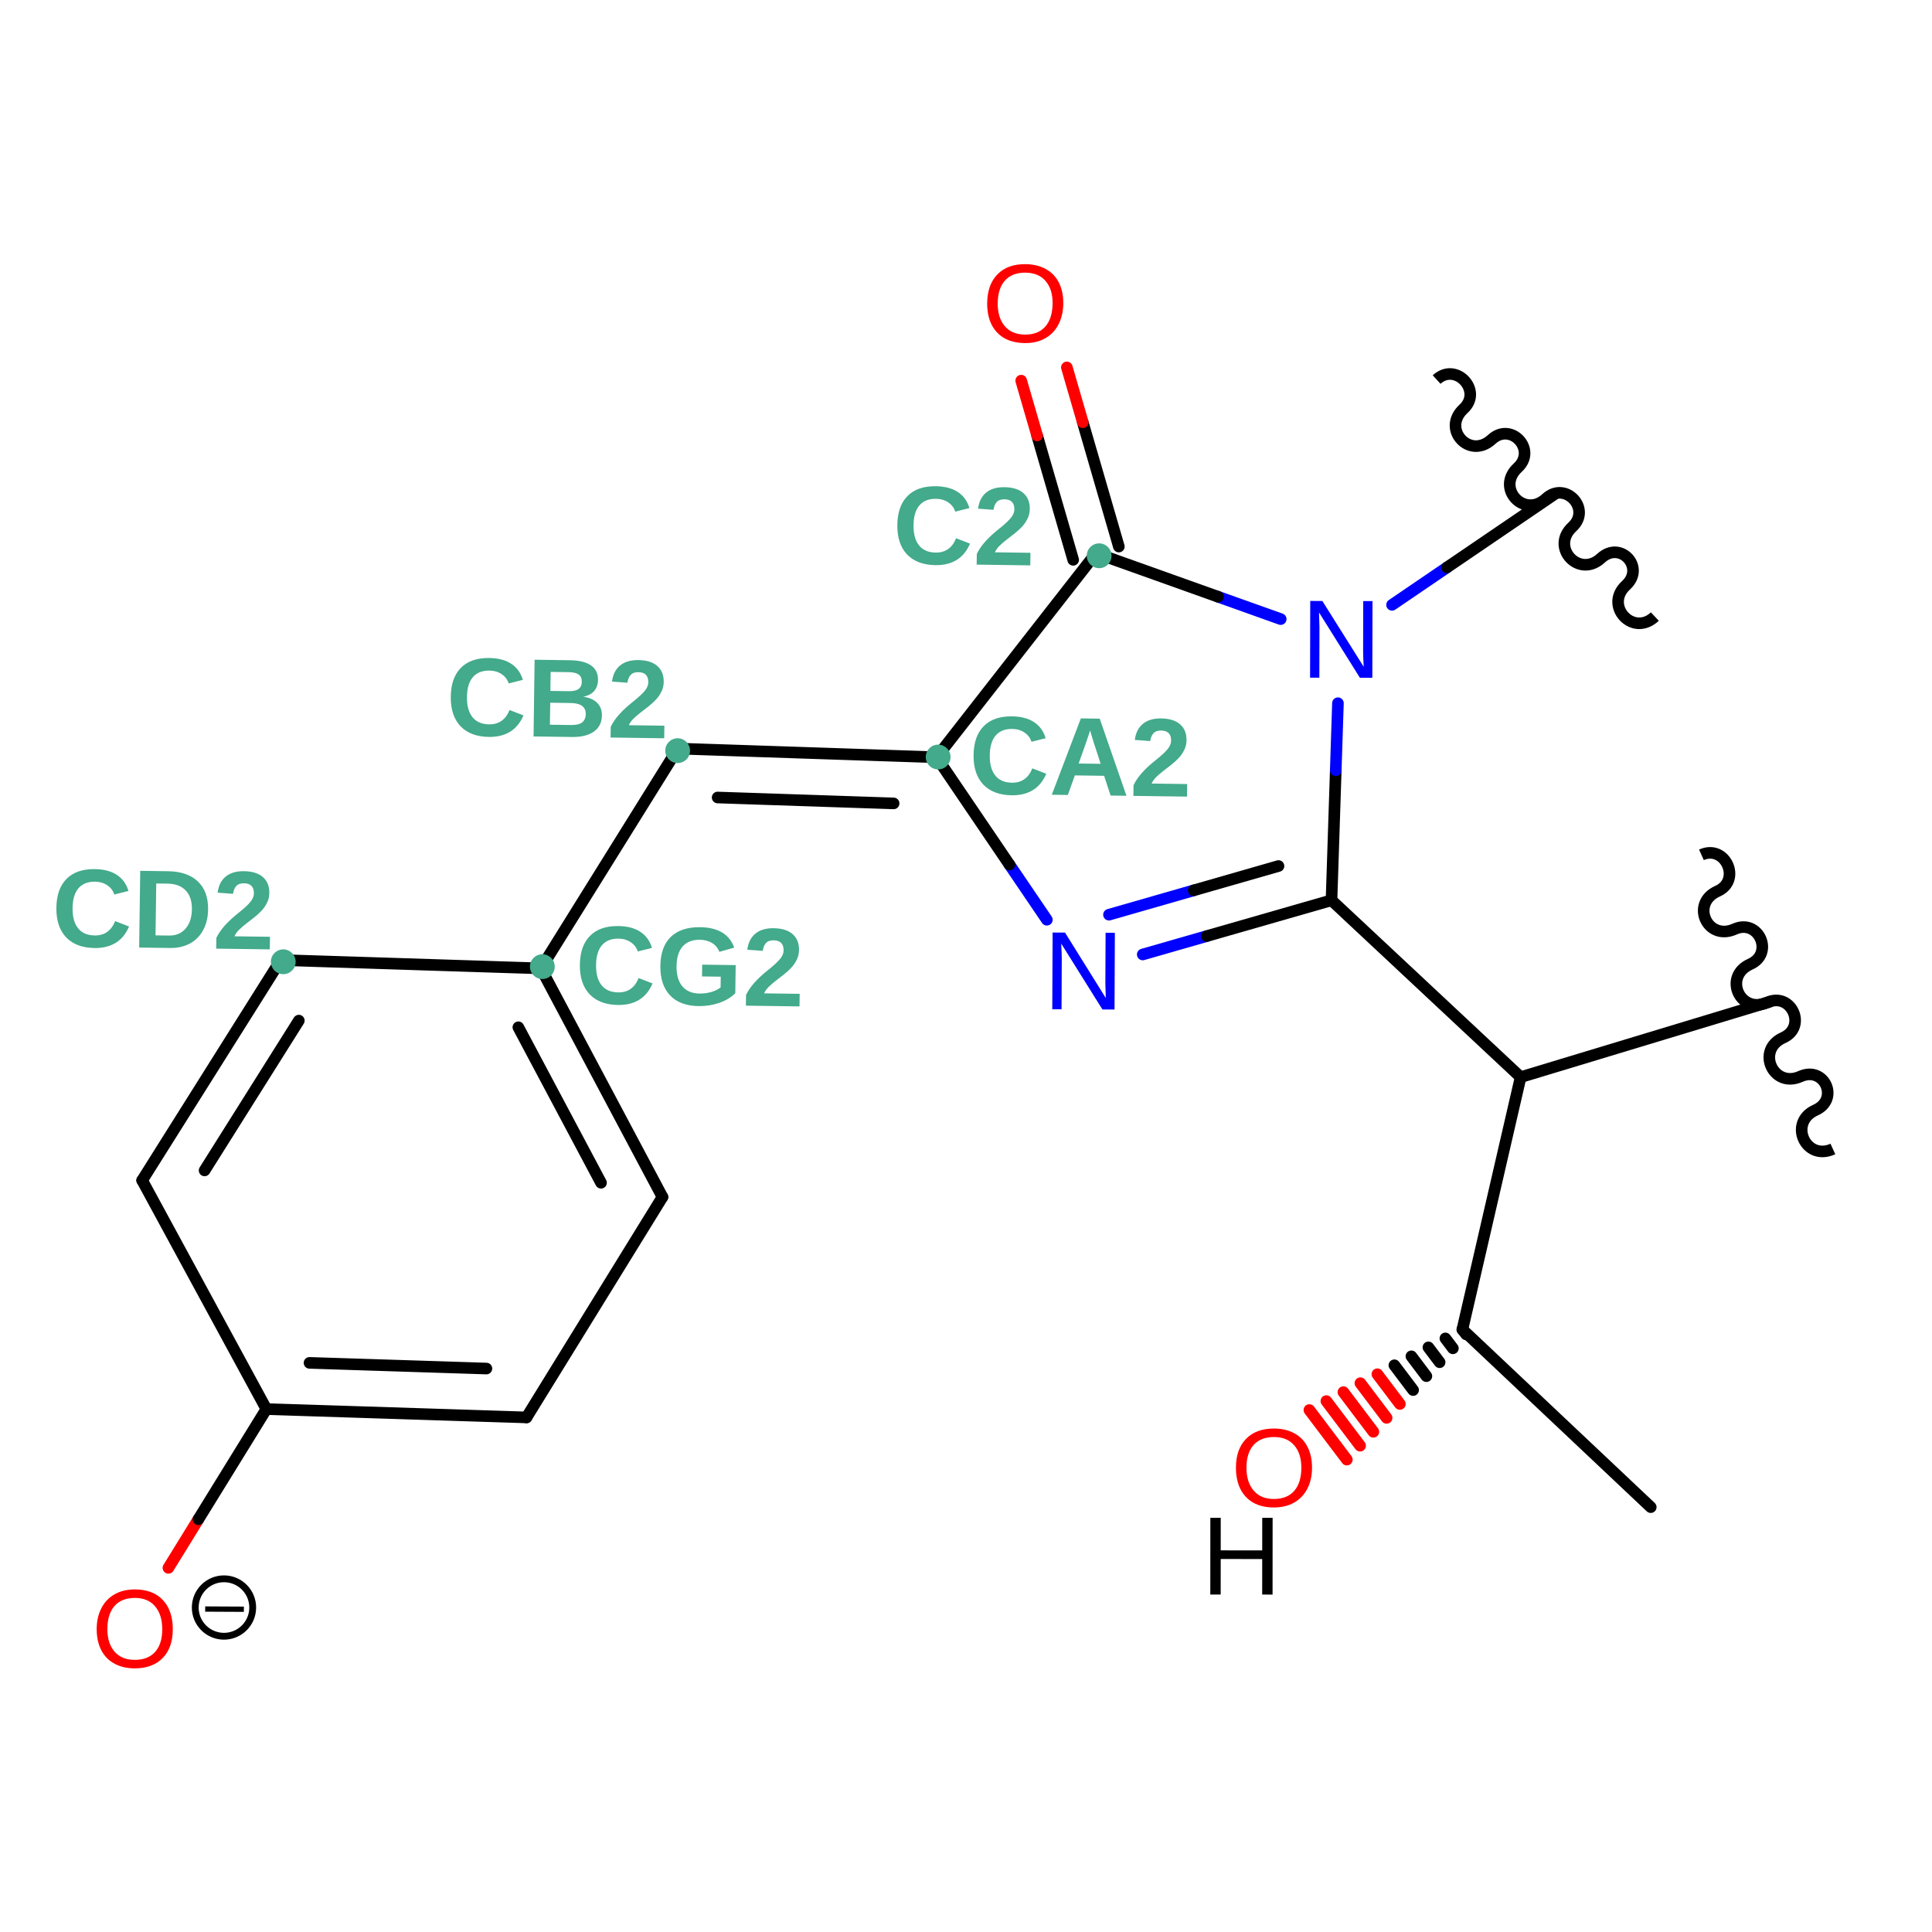
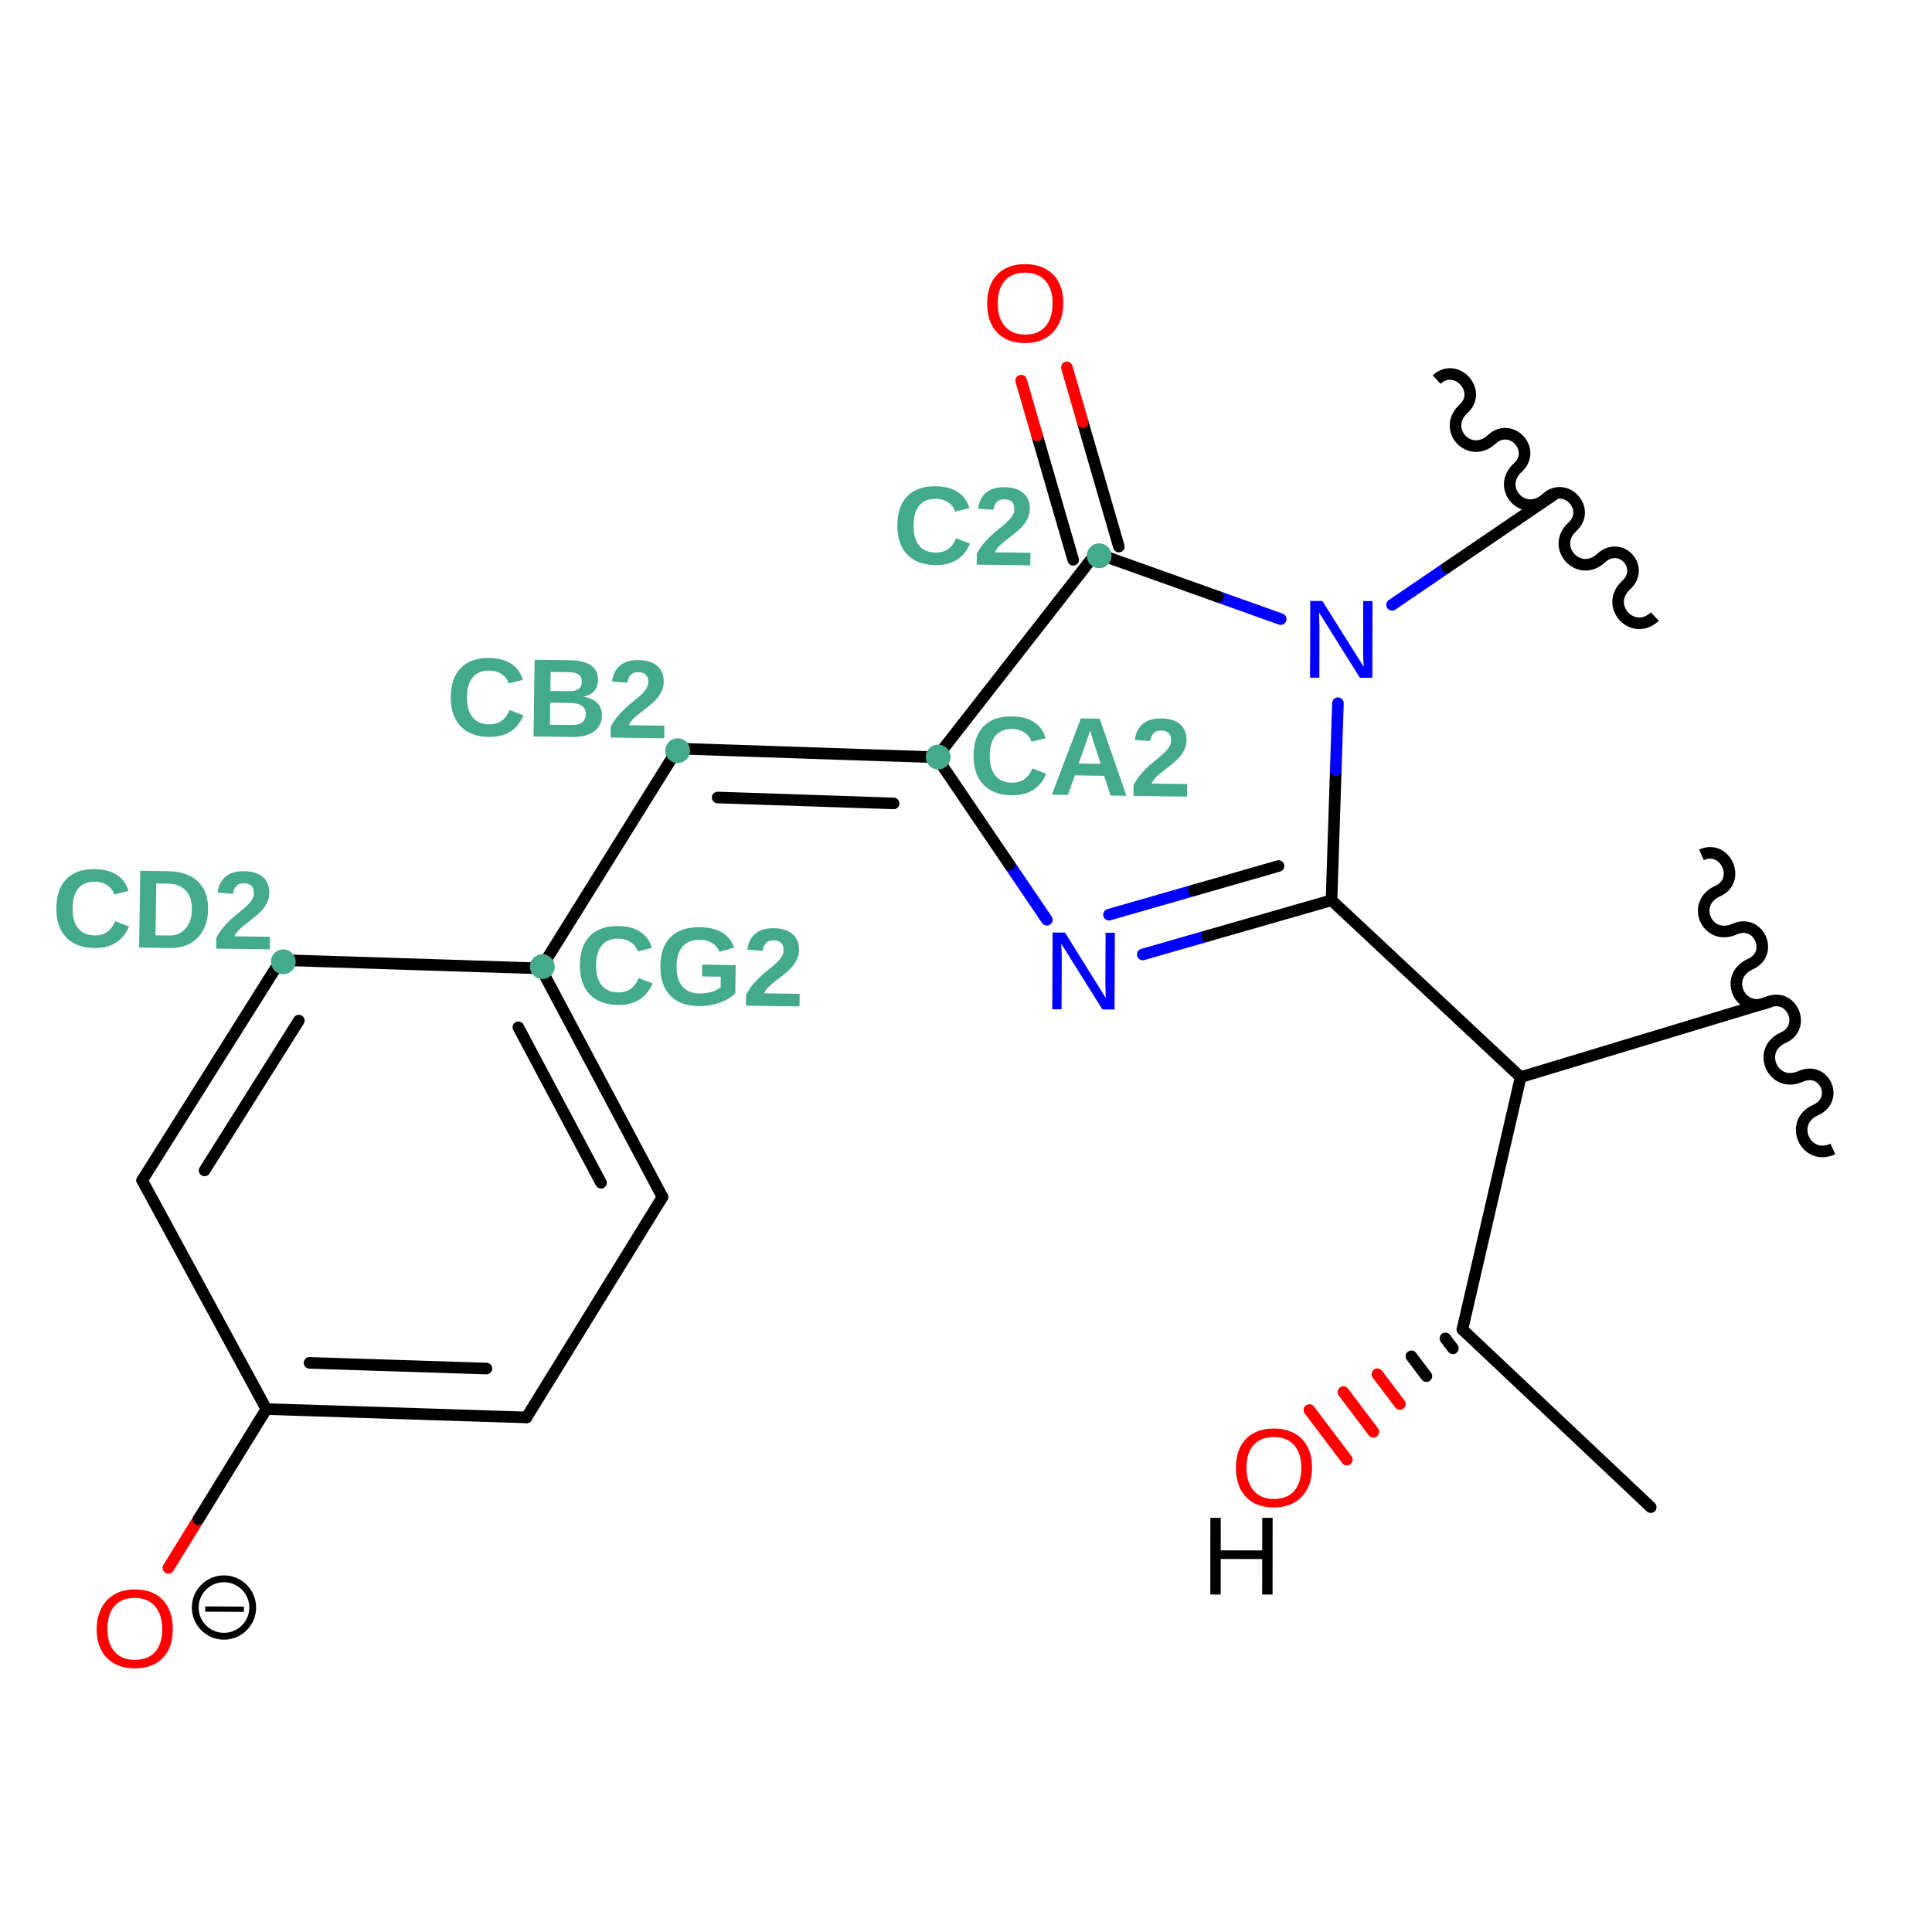
<svg xmlns="http://www.w3.org/2000/svg" version="1.1" id="svg2" width="2in" height="2in" viewBox="0 0 192 192">
  <defs id="defs6">
    <marker style="overflow:visible" id="Arrow2Mend" refX="0" refY="0" orient="auto">
      <path transform="scale(-0.6)" d="M 8.719,4.034 -2.207,0.016 8.719,-4.002 c -1.745,2.372 -1.735,5.617 -6e-7,8.035 z" style="fill:context-stroke;fill-rule:evenodd;stroke:context-stroke;stroke-width:0.625;stroke-linejoin:round" id="path6687" />
    </marker>
    <marker style="overflow:visible" id="Arrow2Lend" refX="0" refY="0" orient="auto">
      <path transform="matrix(-1.1,0,0,-1.1,-1.1,0)" d="M 8.719,4.034 -2.207,0.016 8.719,-4.002 c -1.745,2.372 -1.735,5.617 -6e-7,8.035 z" style="fill:context-stroke;fill-rule:evenodd;stroke:context-stroke;stroke-width:0.625;stroke-linejoin:round" id="path6681" />
    </marker>
    <marker style="overflow:visible" id="Arrow2Mend-5" refX="0" refY="0" orient="auto">
      <path transform="scale(-0.6)" d="M 8.719,4.034 -2.207,0.016 8.719,-4.002 c -1.745,2.372 -1.735,5.617 -6e-7,8.035 z" style="fill:context-stroke;fill-rule:evenodd;stroke:context-stroke;stroke-width:0.625;stroke-linejoin:round" id="path6687-6" />
    </marker>
  </defs>
  <g id="layer2">
    <g id="g1481" transform="matrix(-0.5250517,-0.00273024,-0.00273024,0.5250517,290.7923,94.20739)">
      <circle style="opacity:1;fill:none;stroke:#000000;stroke-width:1.292;stroke-linecap:round;stroke-linejoin:round;stroke-miterlimit:4;stroke-dasharray:none" id="path294" cx="510.779" cy="127.495" r="5.437" />
      <path style="fill:none;stroke:#000000;stroke-width:1px;stroke-linecap:butt;stroke-linejoin:miter;stroke-opacity:1" d="m 507.013,127.799 h 7.319" id="path1397" />
    </g>
    <line x1="164.05" y1="149.778" x2="145.331" y2="132.12" stroke="#000000" stroke-width="1.217" stroke-linejoin="round" stroke-linecap="round" id="line1740" style="stroke:#000000;stroke-width:1.152;stroke-miterlimit:4;stroke-dasharray:none;stroke-opacity:1" />
    <line x1="145.331" y1="132.12" x2="151.119" y2="107.045" stroke="#000000" stroke-width="1.217" stroke-linejoin="round" stroke-linecap="round" id="line1742" style="stroke:#000000;stroke-width:1.152;stroke-miterlimit:4;stroke-dasharray:none;stroke-opacity:1" />
    <line x1="151.119" y1="107.045" x2="175.878" y2="99.552" stroke="#000000" stroke-width="1.217" stroke-linejoin="round" stroke-linecap="round" id="line1744" style="stroke:#000000;stroke-width:1.152;stroke-miterlimit:4;stroke-dasharray:none;stroke-opacity:1" />
    <line x1="151.119" y1="107.045" x2="132.324" y2="89.468" stroke="#000000" stroke-width="1.217" stroke-linejoin="round" stroke-linecap="round" id="line1746" style="stroke:#000000;stroke-width:1.152;stroke-miterlimit:4;stroke-dasharray:none;stroke-opacity:1" />
    <path style="fill:none;stroke:#000000;stroke-width:1.152;stroke-linecap:butt;stroke-linejoin:miter;stroke-miterlimit:4;stroke-dasharray:none;stroke-opacity:1" d="m 169.087,84.952 c 2.393,-1.069 4.004,2.537 1.611,3.607 -2.728,1.219 -1.041,4.994 1.687,3.775 2.393,-1.069 3.949,2.415 1.557,3.484 -2.728,1.219 -1.028,5.022 1.7,3.803 2.393,-1.069 3.959,2.437 1.567,3.506 -2.728,1.219 -1.007,5.069 1.721,3.851 2.393,-1.069 3.887,2.275 1.494,3.344 -2.728,1.219 -1.003,5.11 1.726,3.863" id="path5251-5-6" />
    <path style="fill:none;stroke:#000000;stroke-width:1.152;stroke-linecap:butt;stroke-linejoin:miter;stroke-miterlimit:4;stroke-dasharray:none;stroke-opacity:1" d="m 142.77,37.72 c 1.928,-1.775 4.604,1.131 2.676,2.906 -2.198,2.024 0.602,5.065 2.8,3.042 1.928,-1.775 4.513,1.032 2.585,2.807 -2.198,2.024 0.624,5.088 2.822,3.065 1.928,-1.775 4.529,1.05 2.601,2.825 -2.198,2.024 0.659,5.126 2.857,3.103 1.928,-1.775 4.409,0.919 2.481,2.694 -2.198,2.024 0.675,5.163 2.865,3.112" id="path5251-5-6-4" />
    <line x1="19.716" y1="150.982" x2="16.737" y2="155.811" stroke="#ff0000" stroke-width="1.217" stroke-linejoin="round" stroke-linecap="round" id="line50-3" style="stroke-width:1.152;stroke-miterlimit:4;stroke-dasharray:none" />
    <line x1="19.716" y1="150.982" x2="26.471" y2="140.032" stroke="#000000" stroke-width="1.217" stroke-linejoin="round" stroke-linecap="round" id="line52-6" style="stroke:#000000;stroke-width:1.152;stroke-miterlimit:4;stroke-dasharray:none;stroke-opacity:1" />
    <line x1="52.324" y1="140.861" x2="26.471" y2="140.032" stroke="#000000" stroke-width="1.217" stroke-linejoin="round" stroke-linecap="round" id="line54-7" style="stroke:#000000;stroke-width:1.152;stroke-miterlimit:4;stroke-dasharray:none;stroke-opacity:1" />
    <line x1="48.34" y1="136.005" x2="30.758" y2="135.44" stroke="#000000" stroke-width="1.217" stroke-linejoin="round" stroke-linecap="round" id="line56-5" style="stroke:#000000;stroke-width:1.152;stroke-miterlimit:4;stroke-dasharray:none;stroke-opacity:1" />
    <line x1="52.324" y1="140.861" x2="65.835" y2="118.959" stroke="#000000" stroke-width="1.217" stroke-linejoin="round" stroke-linecap="round" id="line58-3" style="stroke:#000000;stroke-width:1.152;stroke-miterlimit:4;stroke-dasharray:none;stroke-opacity:1" />
    <line x1="26.471" y1="140.032" x2="14.127" y2="117.301" stroke="#000000" stroke-width="1.217" stroke-linejoin="round" stroke-linecap="round" id="line62-6" style="stroke:#000000;stroke-width:1.152;stroke-miterlimit:4;stroke-dasharray:none;stroke-opacity:1" />
    <line x1="65.835" y1="118.959" x2="53.755" y2="96.237" stroke="#000000" stroke-width="1.217" stroke-linejoin="round" stroke-linecap="round" id="line64-2" style="stroke:#000000;stroke-width:1.152;stroke-miterlimit:4;stroke-dasharray:none;stroke-opacity:1" />
    <line x1="59.729" y1="117.541" x2="51.514" y2="102.09" stroke="#000000" stroke-width="1.217" stroke-linejoin="round" stroke-linecap="round" id="line66-9" style="stroke:#000000;stroke-width:1.152;stroke-miterlimit:4;stroke-dasharray:none;stroke-opacity:1" />
    <line x1="119.936" y1="93.025" x2="113.564" y2="94.855" stroke="#0000ff" stroke-width="1.217" stroke-linejoin="round" stroke-linecap="round" id="line68-1" style="stroke-width:1.152;stroke-miterlimit:4;stroke-dasharray:none" />
    <line x1="119.936" y1="93.025" x2="132.324" y2="89.468" stroke="#000000" stroke-width="1.217" stroke-linejoin="round" stroke-linecap="round" id="line70-2" style="stroke:#000000;stroke-width:1.152;stroke-miterlimit:4;stroke-dasharray:none;stroke-opacity:1" />
    <line x1="118.633" y1="88.483" x2="110.209" y2="90.902" stroke="#0000ff" stroke-width="1.217" stroke-linejoin="round" stroke-linecap="round" id="line72-7" style="stroke-width:1.152;stroke-miterlimit:4;stroke-dasharray:none" />
    <line x1="118.633" y1="88.483" x2="127.056" y2="86.064" stroke="#000000" stroke-width="1.217" stroke-linejoin="round" stroke-linecap="round" id="line74-0" style="stroke:#000000;stroke-width:1.152;stroke-miterlimit:4;stroke-dasharray:none;stroke-opacity:1" />
    <line x1="100.315" y1="85.919" x2="104.036" y2="91.404" stroke="#0000ff" stroke-width="1.217" stroke-linejoin="round" stroke-linecap="round" id="line76-9" style="stroke-width:1.152;stroke-miterlimit:4;stroke-dasharray:none" />
    <line x1="100.315" y1="85.919" x2="93.08" y2="75.256" stroke="#000000" stroke-width="1.217" stroke-linejoin="round" stroke-linecap="round" id="line78-3" style="stroke:#000000;stroke-width:1.152;stroke-miterlimit:4;stroke-dasharray:none;stroke-opacity:1" />
    <line x1="132.746" y1="76.549" x2="132.324" y2="89.468" stroke="#000000" stroke-width="1.217" stroke-linejoin="round" stroke-linecap="round" id="line80-6" style="stroke:#000000;stroke-width:1.152;stroke-miterlimit:4;stroke-dasharray:none;stroke-opacity:1" />
    <line x1="132.746" y1="76.549" x2="132.963" y2="69.884" stroke="#0000ff" stroke-width="1.217" stroke-linejoin="round" stroke-linecap="round" id="line82-0" style="stroke-width:1.152;stroke-miterlimit:4;stroke-dasharray:none" />
    <line x1="14.127" y1="117.301" x2="27.901" y2="95.407" stroke="#000000" stroke-width="1.217" stroke-linejoin="round" stroke-linecap="round" id="line84-6" style="stroke:#000000;stroke-width:1.152;stroke-miterlimit:4;stroke-dasharray:none;stroke-opacity:1" />
    <line x1="20.332" y1="116.315" x2="29.698" y2="101.427" stroke="#000000" stroke-width="1.217" stroke-linejoin="round" stroke-linecap="round" id="line86-2" style="stroke:#000000;stroke-width:1.152;stroke-miterlimit:4;stroke-dasharray:none;stroke-opacity:1" />
    <line x1="53.755" y1="96.237" x2="27.901" y2="95.407" stroke="#000000" stroke-width="1.217" stroke-linejoin="round" stroke-linecap="round" id="line88-6" style="stroke:#000000;stroke-width:1.152;stroke-miterlimit:4;stroke-dasharray:none;stroke-opacity:1" />
    <line x1="53.755" y1="96.237" x2="67.36" y2="74.394" stroke="#000000" stroke-width="1.217" stroke-linejoin="round" stroke-linecap="round" id="line90-1" style="stroke:#000000;stroke-width:1.152;stroke-miterlimit:4;stroke-dasharray:none;stroke-opacity:1" />
    <line x1="143.804" y1="56.389" x2="138.34" y2="60.109" stroke="#0000ff" stroke-width="1.217" stroke-linejoin="round" stroke-linecap="round" id="line92-8" style="stroke-width:1.152;stroke-miterlimit:4;stroke-dasharray:none" />
    <line x1="143.804" y1="56.389" x2="154.44" y2="49.148" stroke="#000000" stroke-width="1.217" stroke-linejoin="round" stroke-linecap="round" id="line94-7" style="stroke:#000000;stroke-width:1.152;stroke-miterlimit:4;stroke-dasharray:none;stroke-opacity:1" />
    <line x1="121.044" y1="59.302" x2="127.275" y2="61.526" stroke="#0000ff" stroke-width="1.217" stroke-linejoin="round" stroke-linecap="round" id="line96-9" style="stroke-width:1.152;stroke-miterlimit:4;stroke-dasharray:none" />
    <line x1="121.044" y1="59.302" x2="108.921" y2="54.976" stroke="#000000" stroke-width="1.217" stroke-linejoin="round" stroke-linecap="round" id="line98-2" style="stroke:#000000;stroke-width:1.152;stroke-miterlimit:4;stroke-dasharray:none;stroke-opacity:1" />
    <line x1="93.08" y1="75.256" x2="67.36" y2="74.394" stroke="#000000" stroke-width="1.217" stroke-linejoin="round" stroke-linecap="round" id="line100-0" style="stroke:#000000;stroke-width:1.152;stroke-miterlimit:4;stroke-dasharray:none;stroke-opacity:1" />
    <line x1="88.807" y1="79.841" x2="71.318" y2="79.255" stroke="#000000" stroke-width="1.217" stroke-linejoin="round" stroke-linecap="round" id="line102-2" style="stroke:#000000;stroke-width:1.152;stroke-miterlimit:4;stroke-dasharray:none;stroke-opacity:1" />
    <line x1="93.08" y1="75.256" x2="108.921" y2="54.976" stroke="#000000" stroke-width="1.217" stroke-linejoin="round" stroke-linecap="round" id="line106-3" style="stroke:#000000;stroke-width:1.152;stroke-miterlimit:4;stroke-dasharray:none;stroke-opacity:1" />
    <line x1="107.604" y1="41.961" x2="111.19" y2="54.318" stroke="#000000" stroke-width="1.217" stroke-linejoin="round" stroke-linecap="round" id="line122-7" style="stroke:#000000;stroke-width:1.152;stroke-miterlimit:4;stroke-dasharray:none;stroke-opacity:1" />
    <line x1="107.604" y1="41.961" x2="106.024" y2="36.512" stroke="#ff0000" stroke-width="1.217" stroke-linejoin="round" stroke-linecap="round" id="line124-3" style="stroke-width:1.152;stroke-miterlimit:4;stroke-dasharray:none" />
    <line x1="103.067" y1="43.277" x2="106.652" y2="55.634" stroke="#000000" stroke-width="1.217" stroke-linejoin="round" stroke-linecap="round" id="line126-6" style="stroke:#000000;stroke-width:1.152;stroke-miterlimit:4;stroke-dasharray:none;stroke-opacity:1" />
    <line x1="103.067" y1="43.277" x2="101.485" y2="37.829" stroke="#ff0000" stroke-width="1.217" stroke-linejoin="round" stroke-linecap="round" id="line128-1" style="stroke-width:1.152;stroke-miterlimit:4;stroke-dasharray:none" />
    <g id="g1528" transform="rotate(45,504.0566,-306.5481)" style="stroke-width:1.152;stroke-miterlimit:4;stroke-dasharray:none">
-       <line x1="560.585" y1="257.294" x2="561.197" y2="257.379" stroke="#000000" stroke-width="0.852" stroke-linejoin="round" stroke-linecap="round" id="line8" style="stroke:#000000;stroke-width:1.152;stroke-miterlimit:4;stroke-dasharray:none;stroke-opacity:1" />
      <line x1="560.019" y1="259.118" x2="561.242" y2="259.288" stroke="#000000" stroke-width="0.852" stroke-linejoin="round" stroke-linecap="round" id="line10" style="stroke:#000000;stroke-width:1.152;stroke-miterlimit:4;stroke-dasharray:none;stroke-opacity:1" />
-       <line x1="559.454" y1="260.941" x2="561.288" y2="261.197" stroke="#000000" stroke-width="0.852" stroke-linejoin="round" stroke-linecap="round" id="line12" style="stroke:#000000;stroke-width:1.152;stroke-miterlimit:4;stroke-dasharray:none;stroke-opacity:1" />
      <line x1="558.888" y1="262.765" x2="561.335" y2="263.106" stroke="#000000" stroke-width="0.852" stroke-linejoin="round" stroke-linecap="round" id="line14" style="stroke:#000000;stroke-width:1.152;stroke-miterlimit:4;stroke-dasharray:none;stroke-opacity:1" />
-       <line x1="558.322" y1="264.59" x2="561.381" y2="265.015" stroke="#000000" stroke-width="0.852" stroke-linejoin="round" stroke-linecap="round" id="line16" style="stroke:#000000;stroke-width:1.152;stroke-miterlimit:4;stroke-dasharray:none;stroke-opacity:1" />
      <line x1="557.756" y1="266.414" x2="561.427" y2="266.924" stroke="#ff0000" stroke-width="0.852" stroke-linejoin="round" stroke-linecap="round" id="line18" style="stroke-width:1.152;stroke-miterlimit:4;stroke-dasharray:none" />
-       <line x1="557.191" y1="268.238" x2="561.472" y2="268.833" stroke="#ff0000" stroke-width="0.852" stroke-linejoin="round" stroke-linecap="round" id="line20" style="stroke-width:1.152;stroke-miterlimit:4;stroke-dasharray:none" />
      <line x1="556.626" y1="270.061" x2="561.519" y2="270.742" stroke="#ff0000" stroke-width="0.852" stroke-linejoin="round" stroke-linecap="round" id="line22" style="stroke-width:1.152;stroke-miterlimit:4;stroke-dasharray:none" />
-       <line x1="556.06" y1="271.885" x2="561.565" y2="272.651" stroke="#ff0000" stroke-width="0.852" stroke-linejoin="round" stroke-linecap="round" id="line24" style="stroke-width:1.152;stroke-miterlimit:4;stroke-dasharray:none" />
      <line x1="555.494" y1="273.709" x2="561.611" y2="274.56" stroke="#ff0000" stroke-width="0.852" stroke-linejoin="round" stroke-linecap="round" id="line26" style="stroke-width:1.152;stroke-miterlimit:4;stroke-dasharray:none" />
      <text x="196.105" y="595.787" fill="#ff0000" font-family="Arial" font-size="11.077px" font-style="normal" font-weight="normal" text-anchor="middle" id="text144" transform="rotate(-44.96373)" style="stroke-width:1.152;stroke-miterlimit:4;stroke-dasharray:none">O</text>
      <text x="192.884" y="604.552" fill="#ff0000" font-family="Arial" font-size="11.077px" font-style="normal" font-weight="normal" text-anchor="middle" id="text146" transform="rotate(-44.96373)" style="stroke-width:1.152;stroke-miterlimit:4;stroke-dasharray:none">
        <tspan style="fill:#000000;stroke-width:1.152;stroke-miterlimit:4;stroke-dasharray:none" id="tspan30254">H</tspan>
      </text>
    </g>
    <text x="-108.1" y="-92.219" fill="#0000ff" font-family="Arial" font-size="11.077px" font-style="normal" font-weight="normal" text-anchor="middle" id="text152-2" transform="rotate(-179.7513)" style="stroke-width:1.152;stroke-miterlimit:4;stroke-dasharray:none">N</text>
    <text x="133.438" y="67.057" fill="#0000ff" font-family="Arial" font-size="11.077px" font-style="normal" font-weight="normal" text-anchor="middle" id="text156-9" style="stroke-width:1.152;stroke-miterlimit:4;stroke-dasharray:none" transform="rotate(0.128387)">N</text>
    <text x="102.292" y="32.562" fill="#ff0000" font-family="Arial" font-size="11.077px" font-style="normal" font-weight="normal" text-anchor="middle" id="text162-3" style="stroke-width:1.152;stroke-miterlimit:4;stroke-dasharray:none" transform="rotate(0.798707)">O</text>
    <text x="69.891" y="98.901" fill="#ff0000" font-family="Arial" font-size="11.077px" font-style="normal" font-weight="normal" text-anchor="middle" id="text162-3-9" style="fill:#000000;stroke-width:1.152;stroke-miterlimit:4;stroke-dasharray:none" transform="rotate(0.798707)">
      <tspan style="font-weight:bold;fill:#43aa8b;fill-opacity:1" id="tspan2">CG2</tspan>
    </text>
    <text x="56.384" y="72.441" fill="#ff0000" font-family="Arial" font-size="11.077px" font-style="normal" font-weight="normal" text-anchor="middle" id="text162-3-9-2" style="fill:#000000;stroke-width:1.152;stroke-miterlimit:4;stroke-dasharray:none" transform="rotate(0.798707)">
      <tspan style="font-weight:bold;fill:#43aa8b;fill-opacity:1" id="tspan3">CB2</tspan>
    </text>
    <text x="108.415" y="77.517" fill="#ff0000" font-family="Arial" font-size="11.077px" font-style="normal" font-weight="normal" text-anchor="middle" id="text162-3-9-2-7" style="fill:#000000;stroke-width:1.152;stroke-miterlimit:4;stroke-dasharray:none" transform="rotate(0.798707)">
      <tspan style="font-weight:bold;fill:#43aa8b;fill-opacity:1" id="tspan5">CA2</tspan>
    </text>
    <text x="96.52" y="54.753" fill="#ff0000" font-family="Arial" font-size="11.077px" font-style="normal" font-weight="normal" text-anchor="middle" id="text162-3-9-2-7-0" style="fill:#000000;stroke-width:1.152;stroke-miterlimit:4;stroke-dasharray:none" transform="rotate(0.798707)">
      <tspan style="font-weight:bold;fill:#43aa8b;fill-opacity:1" id="tspan4">C2</tspan>
    </text>
    <text x="17.486" y="93.966" fill="#ff0000" font-family="Arial" font-size="11.077px" font-style="normal" font-weight="normal" text-anchor="middle" id="text162-3-9-1" style="fill:#000000;stroke-width:1.152;stroke-miterlimit:4;stroke-dasharray:none" transform="rotate(0.798707)">
      <tspan style="font-weight:bold;fill:#43aa8b;fill-opacity:1" id="tspan1">CD2</tspan>
    </text>
    <text x="-13.239" y="-158.077" fill="#ff0000" font-family="Arial" font-size="11.077px" font-style="normal" font-weight="normal" text-anchor="middle" id="text190-9" transform="rotate(179.9449)" style="stroke-width:1.152;stroke-miterlimit:4;stroke-dasharray:none">O</text>
    <circle style="opacity:1;fill:#43aa8b;stroke:none;stroke-width:2.6;stroke-linecap:round;stroke-linejoin:round;stroke-dasharray:2.6, 5.2;fill-opacity:1" id="path1" cx="28.15" cy="95.581" r="1.232" />
    <circle style="fill:#43aa8b;fill-opacity:1;stroke:none;stroke-width:2.6;stroke-linecap:round;stroke-linejoin:round;stroke-dasharray:2.6, 5.2" id="path1-9" cx="53.898" cy="96.063" r="1.232" />
    <circle style="fill:#43aa8b;fill-opacity:1;stroke:none;stroke-width:2.6;stroke-linecap:round;stroke-linejoin:round;stroke-dasharray:2.6, 5.2" id="path1-3" cx="67.344" cy="74.6" r="1.232" />
    <circle style="fill:#43aa8b;fill-opacity:1;stroke:none;stroke-width:2.6;stroke-linecap:round;stroke-linejoin:round;stroke-dasharray:2.6, 5.2" id="path1-6" cx="93.232" cy="75.232" r="1.232" />
    <circle style="fill:#43aa8b;fill-opacity:1;stroke:none;stroke-width:2.6;stroke-linecap:round;stroke-linejoin:round;stroke-dasharray:2.6, 5.2" id="path1-0" cx="109.232" cy="55.232" r="1.232" />
  </g>
  <g id="layer1" />
  <g id="layer3" />
</svg>
